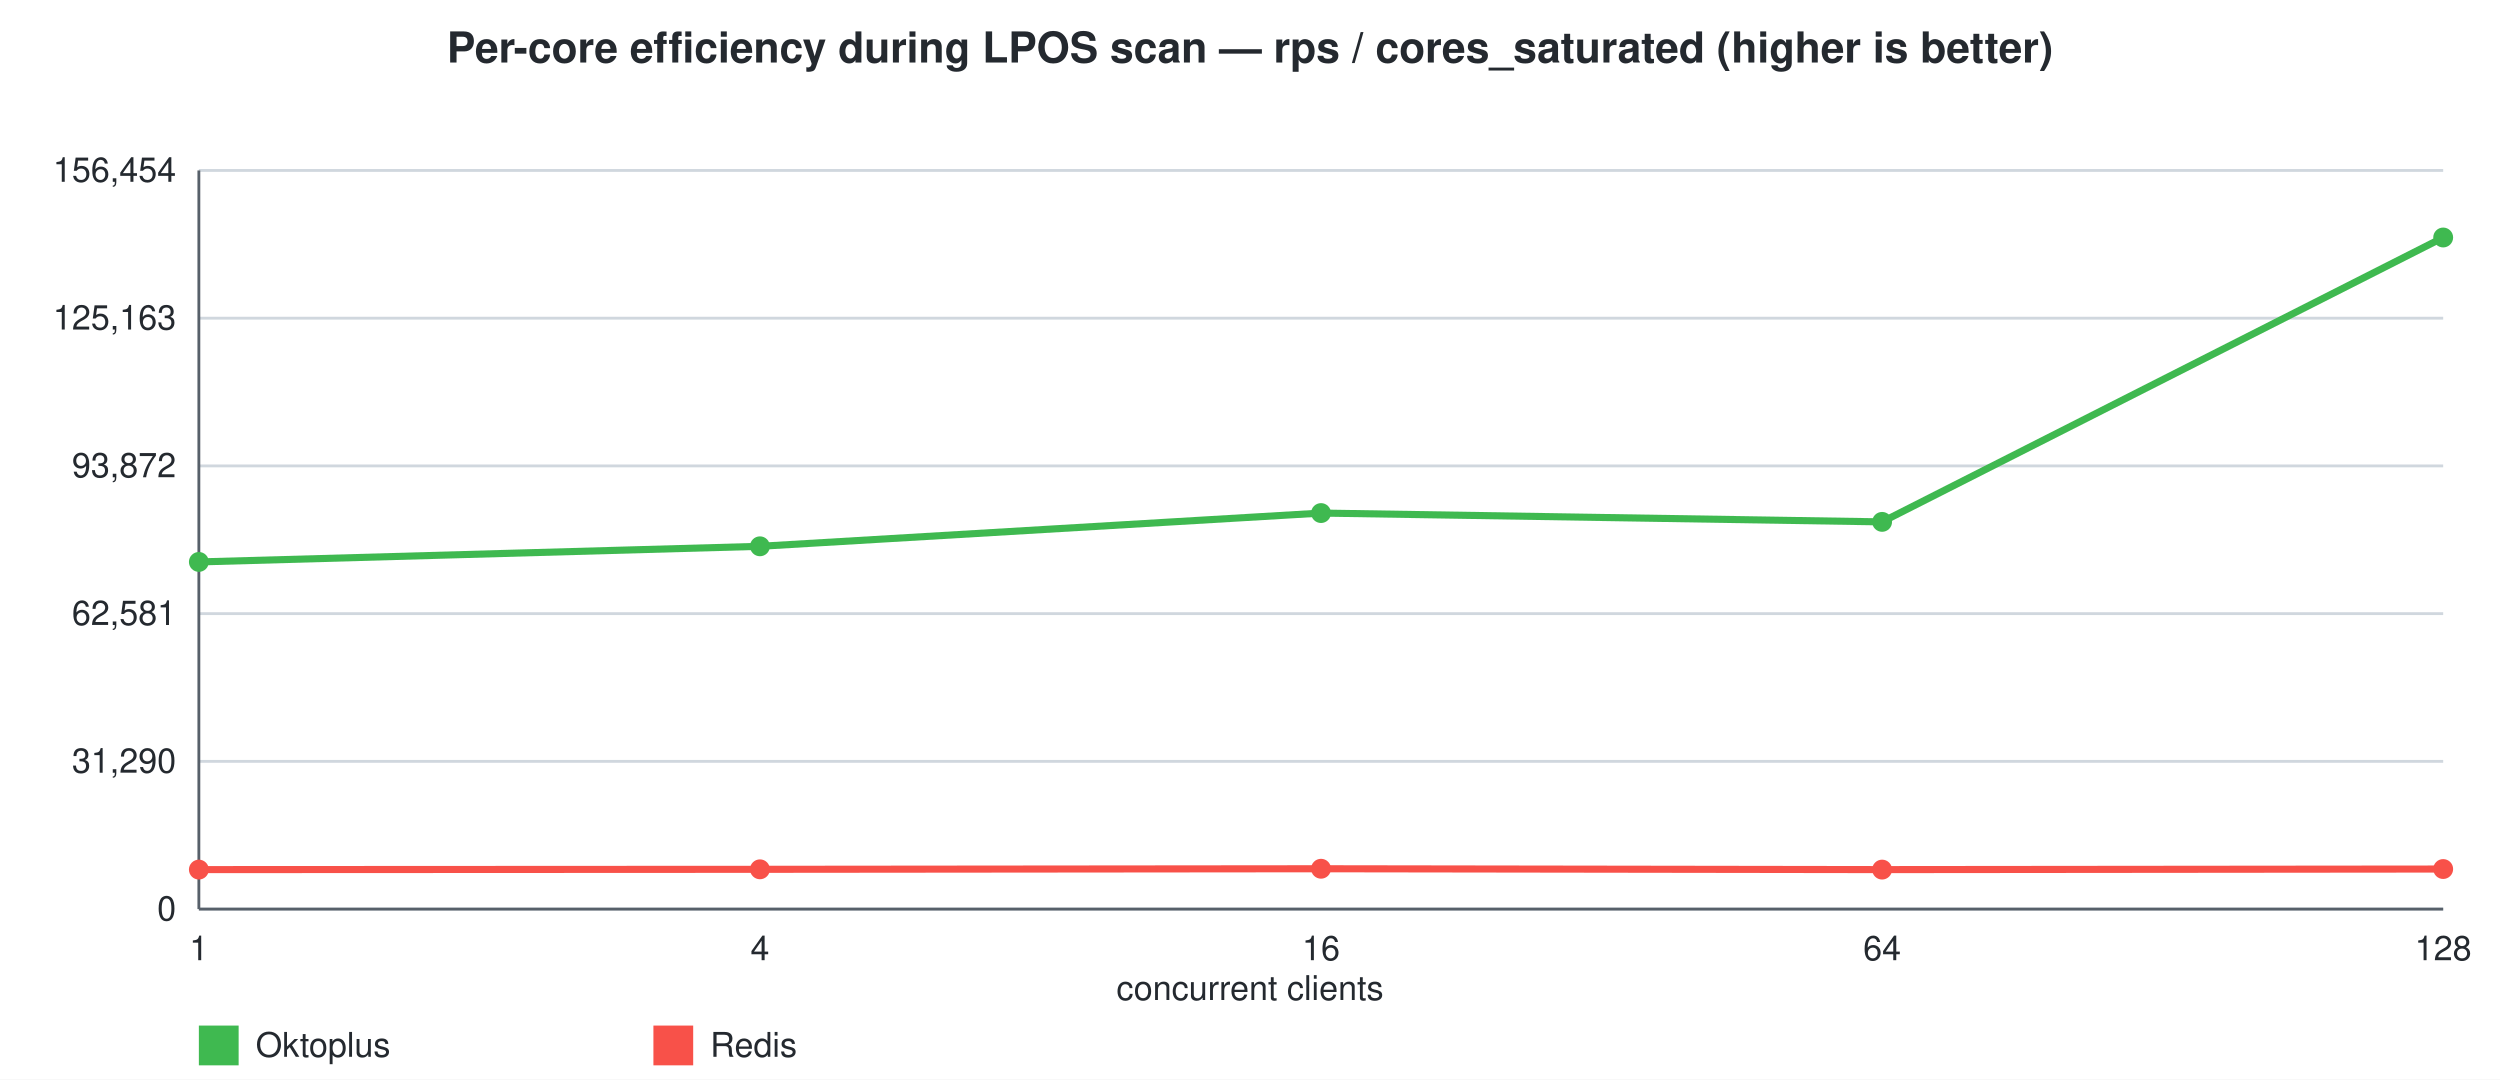
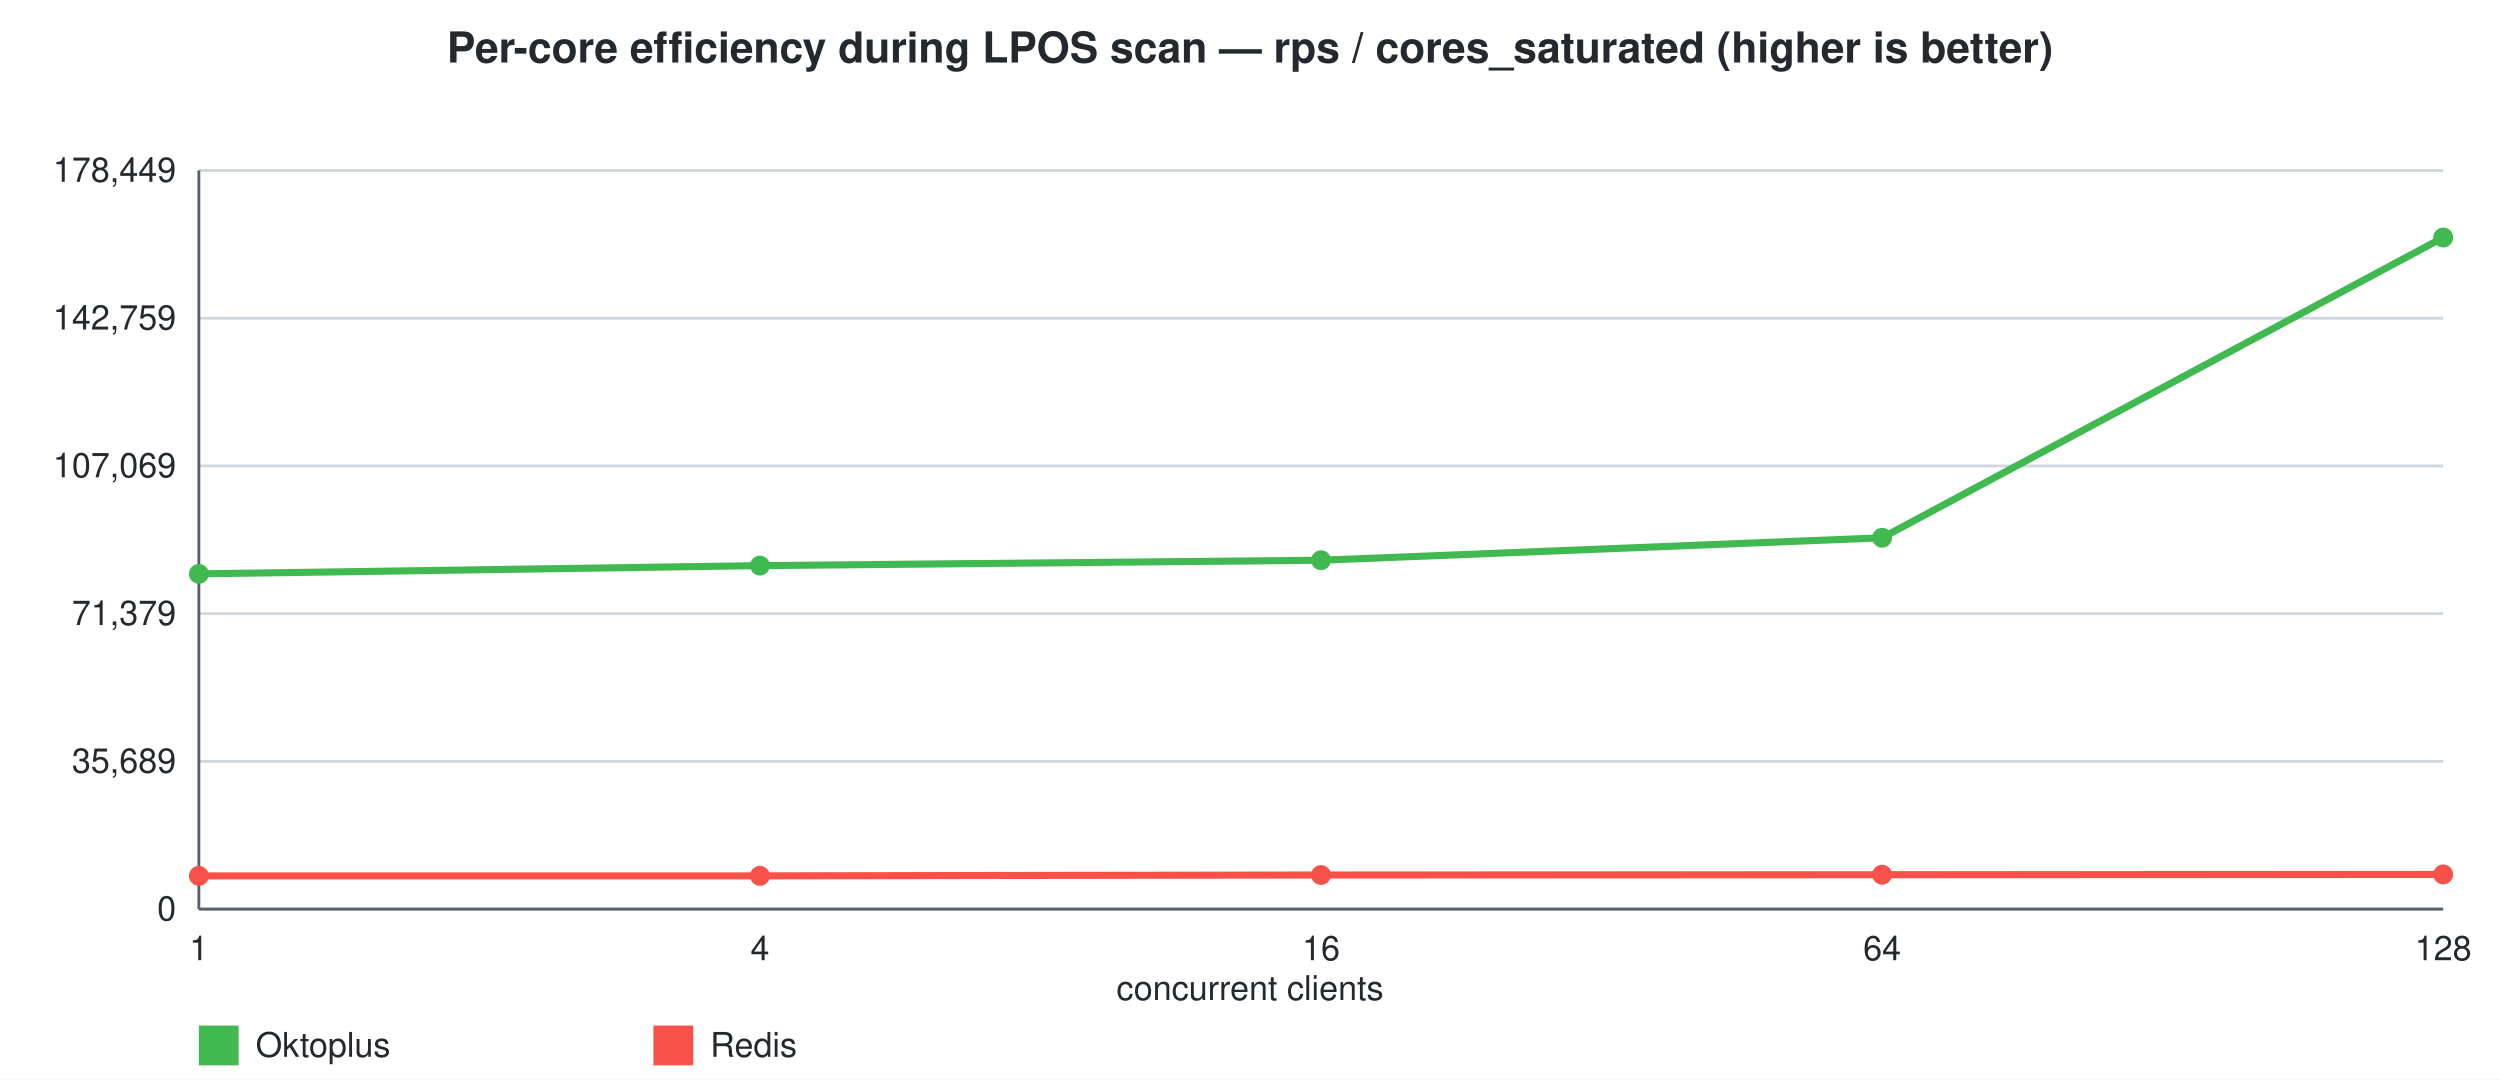
<svg xmlns="http://www.w3.org/2000/svg" width="880" height="380" viewBox="0 0 880 380" font-family="-apple-system, Segoe UI, Helvetica, Arial, sans-serif" font-size="12">
  <rect width="880" height="380" fill="#ffffff" />
  <text x="440.0" y="22" text-anchor="middle" fill="#24292f" font-size="15" font-weight="600">Per-core efficiency during LPOS scan — rps / cores_saturated (higher is better)</text>
  <line x1="70" y1="320.0" x2="860" y2="320.0" stroke="#d0d7de" stroke-width="1" />
  <text x="62" y="324.0" text-anchor="end" fill="#24292f">0</text>
  <line x1="70" y1="268.0" x2="860" y2="268.0" stroke="#d0d7de" stroke-width="1" />
-   <text x="62" y="272.0" text-anchor="end" fill="#24292f">31,290</text>
+   <text x="62" y="272.0" text-anchor="end" fill="#24292f">35,689</text>
  <line x1="70" y1="216.0" x2="860" y2="216.0" stroke="#d0d7de" stroke-width="1" />
-   <text x="62" y="220.0" text-anchor="end" fill="#24292f">62,581</text>
-   <line x1="70" y1="164.0" x2="860" y2="164.0" stroke="#d0d7de" stroke-width="1" />
-   <text x="62" y="168.0" text-anchor="end" fill="#24292f">93,872</text>
-   <line x1="70" y1="112" x2="860" y2="112" stroke="#d0d7de" stroke-width="1" />
-   <text x="62" y="116" text-anchor="end" fill="#24292f">125,163</text>
+   <text x="62" y="220.0" text-anchor="end" fill="#24292f">71,379</text>
+   <line x1="70" y1="164" x2="860" y2="164" stroke="#d0d7de" stroke-width="1" />
+   <text x="62" y="168" text-anchor="end" fill="#24292f">107,069</text>
+   <line x1="70" y1="112.0" x2="860" y2="112.0" stroke="#d0d7de" stroke-width="1" />
+   <text x="62" y="116.0" text-anchor="end" fill="#24292f">142,759</text>
  <line x1="70" y1="60.0" x2="860" y2="60.0" stroke="#d0d7de" stroke-width="1" />
-   <text x="62" y="64.0" text-anchor="end" fill="#24292f">156,454</text>
+   <text x="62" y="64.0" text-anchor="end" fill="#24292f">178,449</text>
  <line x1="70" y1="60" x2="70" y2="320" stroke="#57606a" stroke-width="1" />
  <line x1="70" y1="320" x2="860" y2="320" stroke="#57606a" stroke-width="1" />
  <text x="70.0" y="338" text-anchor="middle" fill="#24292f">1</text>
  <text x="267.5" y="338" text-anchor="middle" fill="#24292f">4</text>
  <text x="465.0" y="338" text-anchor="middle" fill="#24292f">16</text>
  <text x="662.5" y="338" text-anchor="middle" fill="#24292f">64</text>
  <text x="860.0" y="338" text-anchor="middle" fill="#24292f">128</text>
  <text x="440.0" y="352" text-anchor="middle" fill="#24292f">concurrent clients</text>
-   <polyline fill="none" stroke="#3fb950" stroke-width="2.5" points="70.0,197.8 267.5,192.3 465.0,180.6 662.5,183.7 860.0,83.6" />
-   <circle cx="70.0" cy="197.8" r="3.5" fill="#3fb950" />
-   <circle cx="267.5" cy="192.3" r="3.5" fill="#3fb950" />
-   <circle cx="465.0" cy="180.6" r="3.5" fill="#3fb950" />
-   <circle cx="662.5" cy="183.7" r="3.5" fill="#3fb950" />
+   <polyline fill="none" stroke="#3fb950" stroke-width="2.5" points="70.0,202.0 267.5,199.1 465.0,197.2 662.5,189.3 860.0,83.6" />
+   <circle cx="70.0" cy="202.0" r="3.5" fill="#3fb950" />
+   <circle cx="267.5" cy="199.1" r="3.5" fill="#3fb950" />
+   <circle cx="465.0" cy="197.2" r="3.5" fill="#3fb950" />
+   <circle cx="662.5" cy="189.3" r="3.5" fill="#3fb950" />
  <circle cx="860.0" cy="83.6" r="3.5" fill="#3fb950" />
-   <polyline fill="none" stroke="#f85149" stroke-width="2.5" points="70.0,306.1 267.5,306.0 465.0,305.8 662.5,306.1 860.0,305.9" />
-   <circle cx="70.0" cy="306.1" r="3.5" fill="#f85149" />
-   <circle cx="267.5" cy="306.0" r="3.5" fill="#f85149" />
-   <circle cx="465.0" cy="305.8" r="3.5" fill="#f85149" />
-   <circle cx="662.5" cy="306.1" r="3.5" fill="#f85149" />
-   <circle cx="860.0" cy="305.9" r="3.5" fill="#f85149" />
+   <polyline fill="none" stroke="#f85149" stroke-width="2.5" points="70.0,308.3 267.5,308.3 465.0,308.0 662.5,307.9 860.0,307.8" />
+   <circle cx="70.0" cy="308.3" r="3.5" fill="#f85149" />
+   <circle cx="267.5" cy="308.3" r="3.5" fill="#f85149" />
+   <circle cx="465.0" cy="308.0" r="3.5" fill="#f85149" />
+   <circle cx="662.5" cy="307.9" r="3.5" fill="#f85149" />
+   <circle cx="860.0" cy="307.8" r="3.5" fill="#f85149" />
  <rect x="70" y="361" width="14" height="14" fill="#3fb950" />
  <text x="90" y="372" fill="#24292f">Oktoplus</text>
  <rect x="230" y="361" width="14" height="14" fill="#f85149" />
  <text x="250" y="372" fill="#24292f">Redis</text>
</svg>
